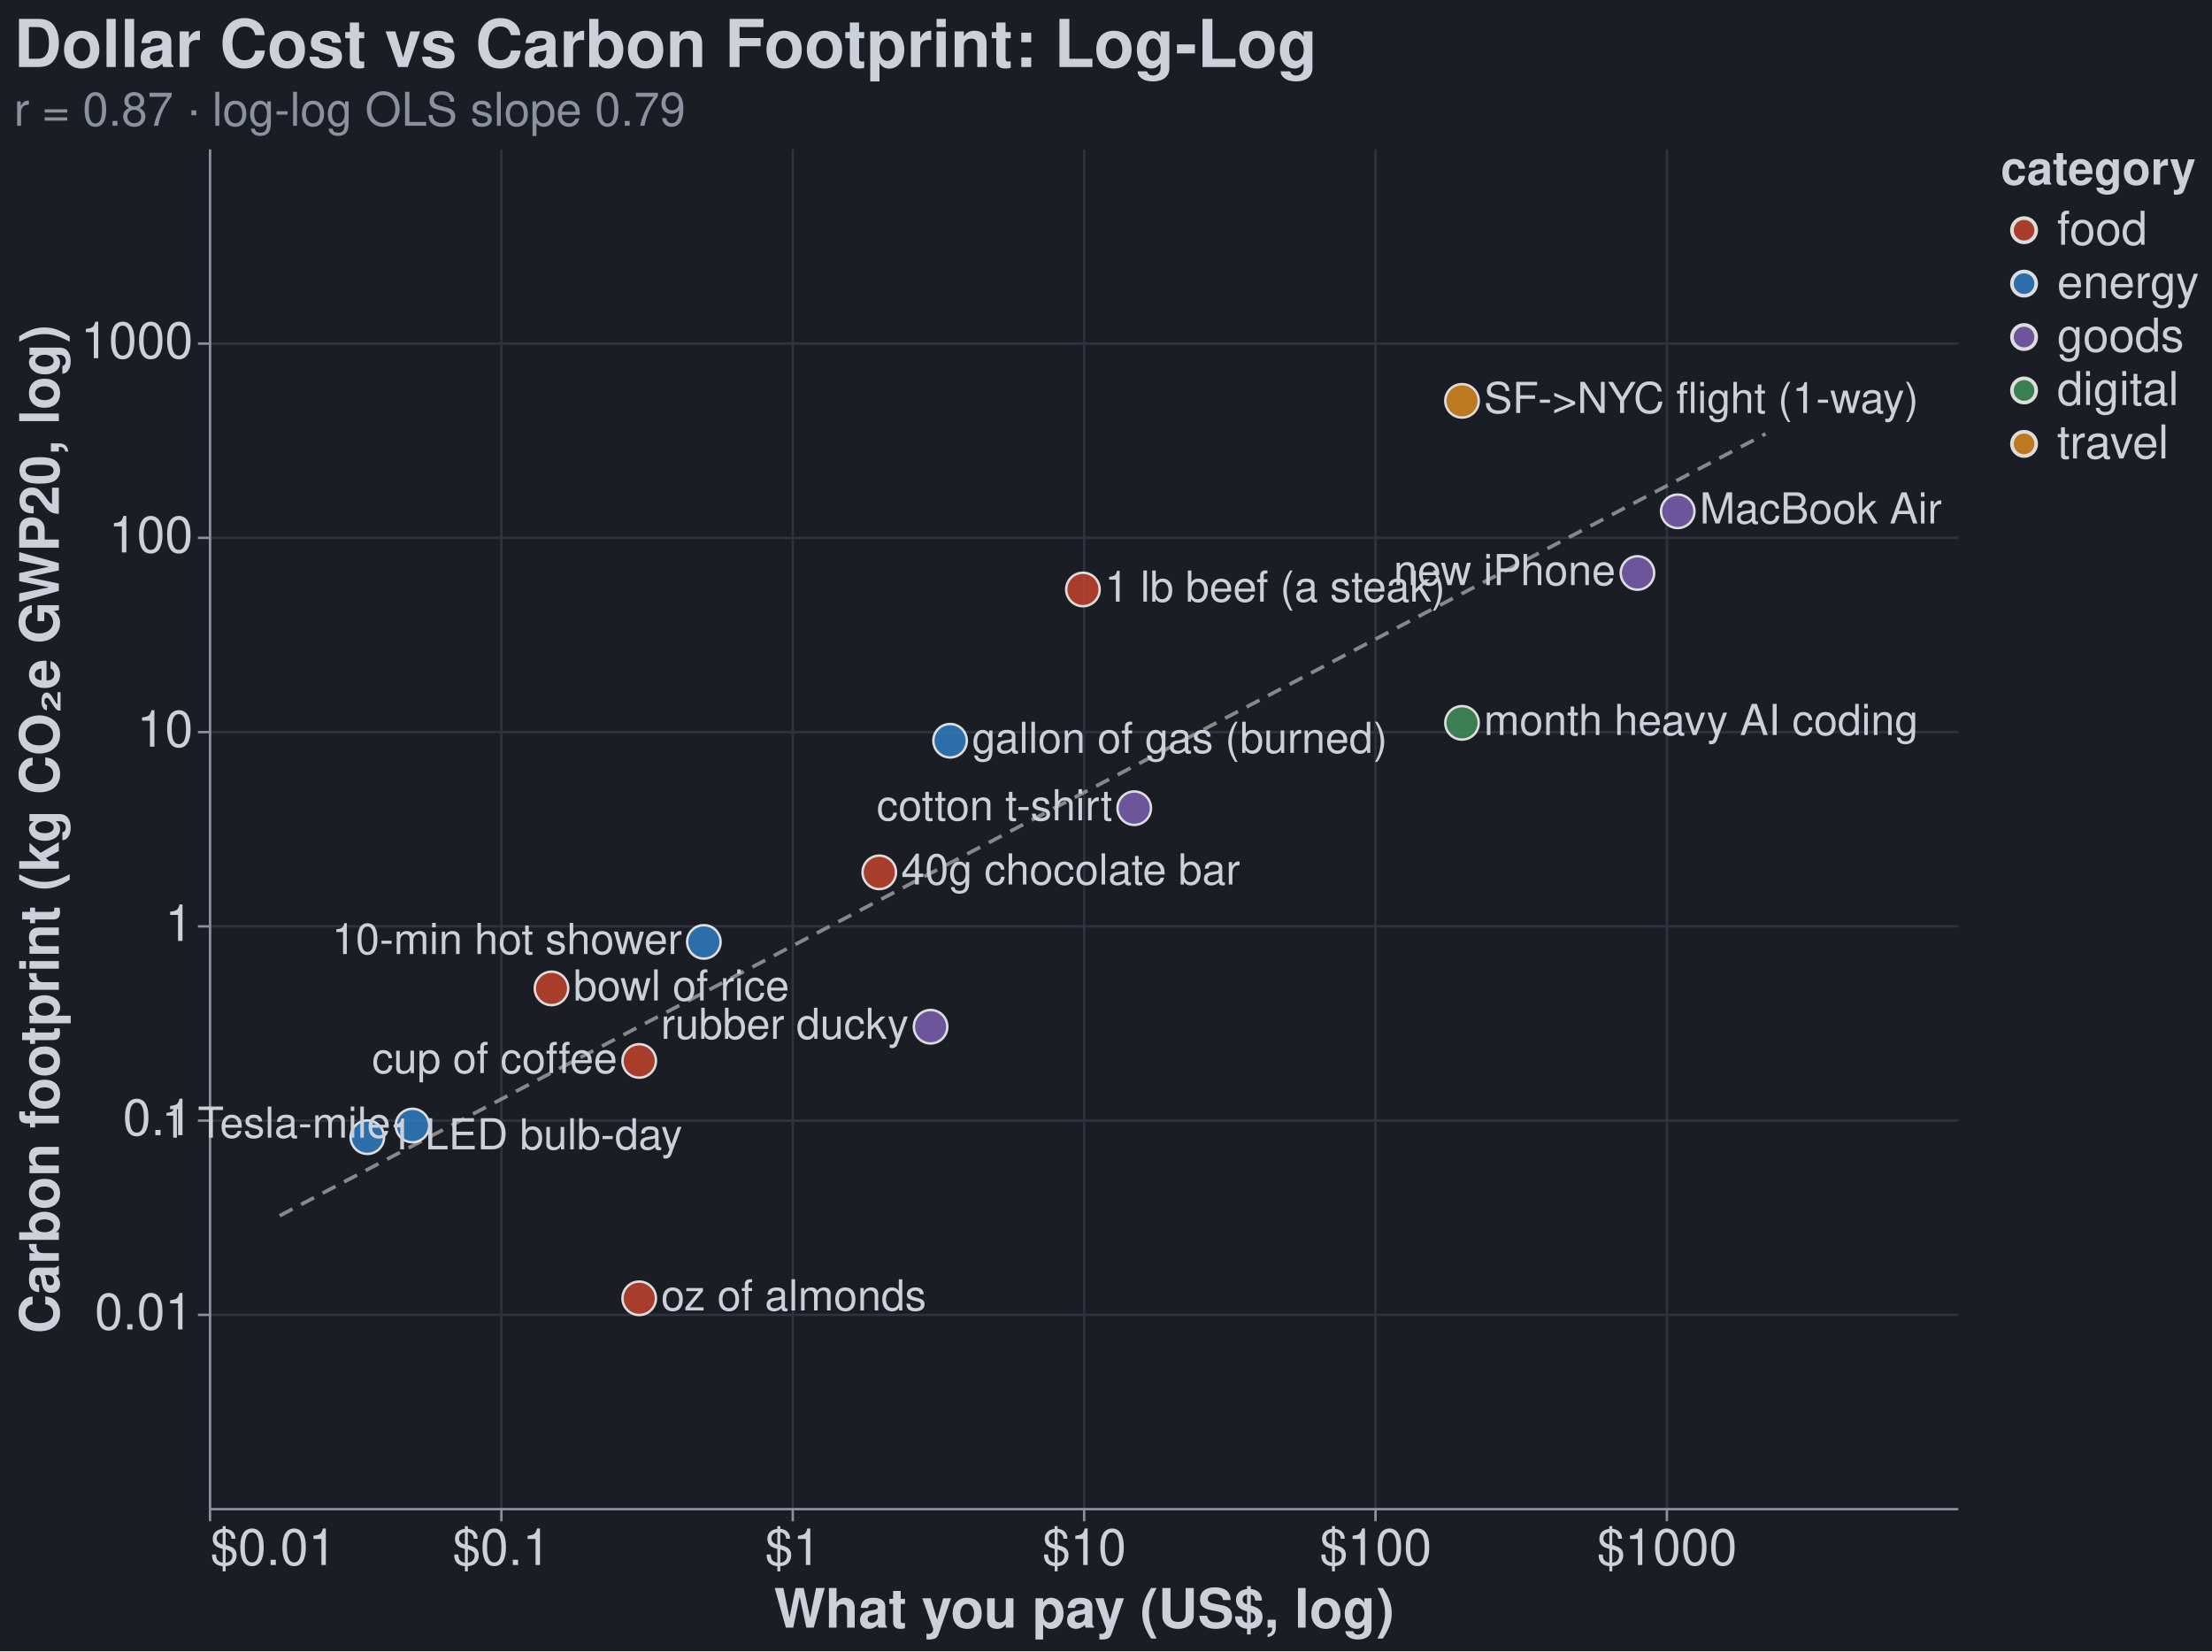
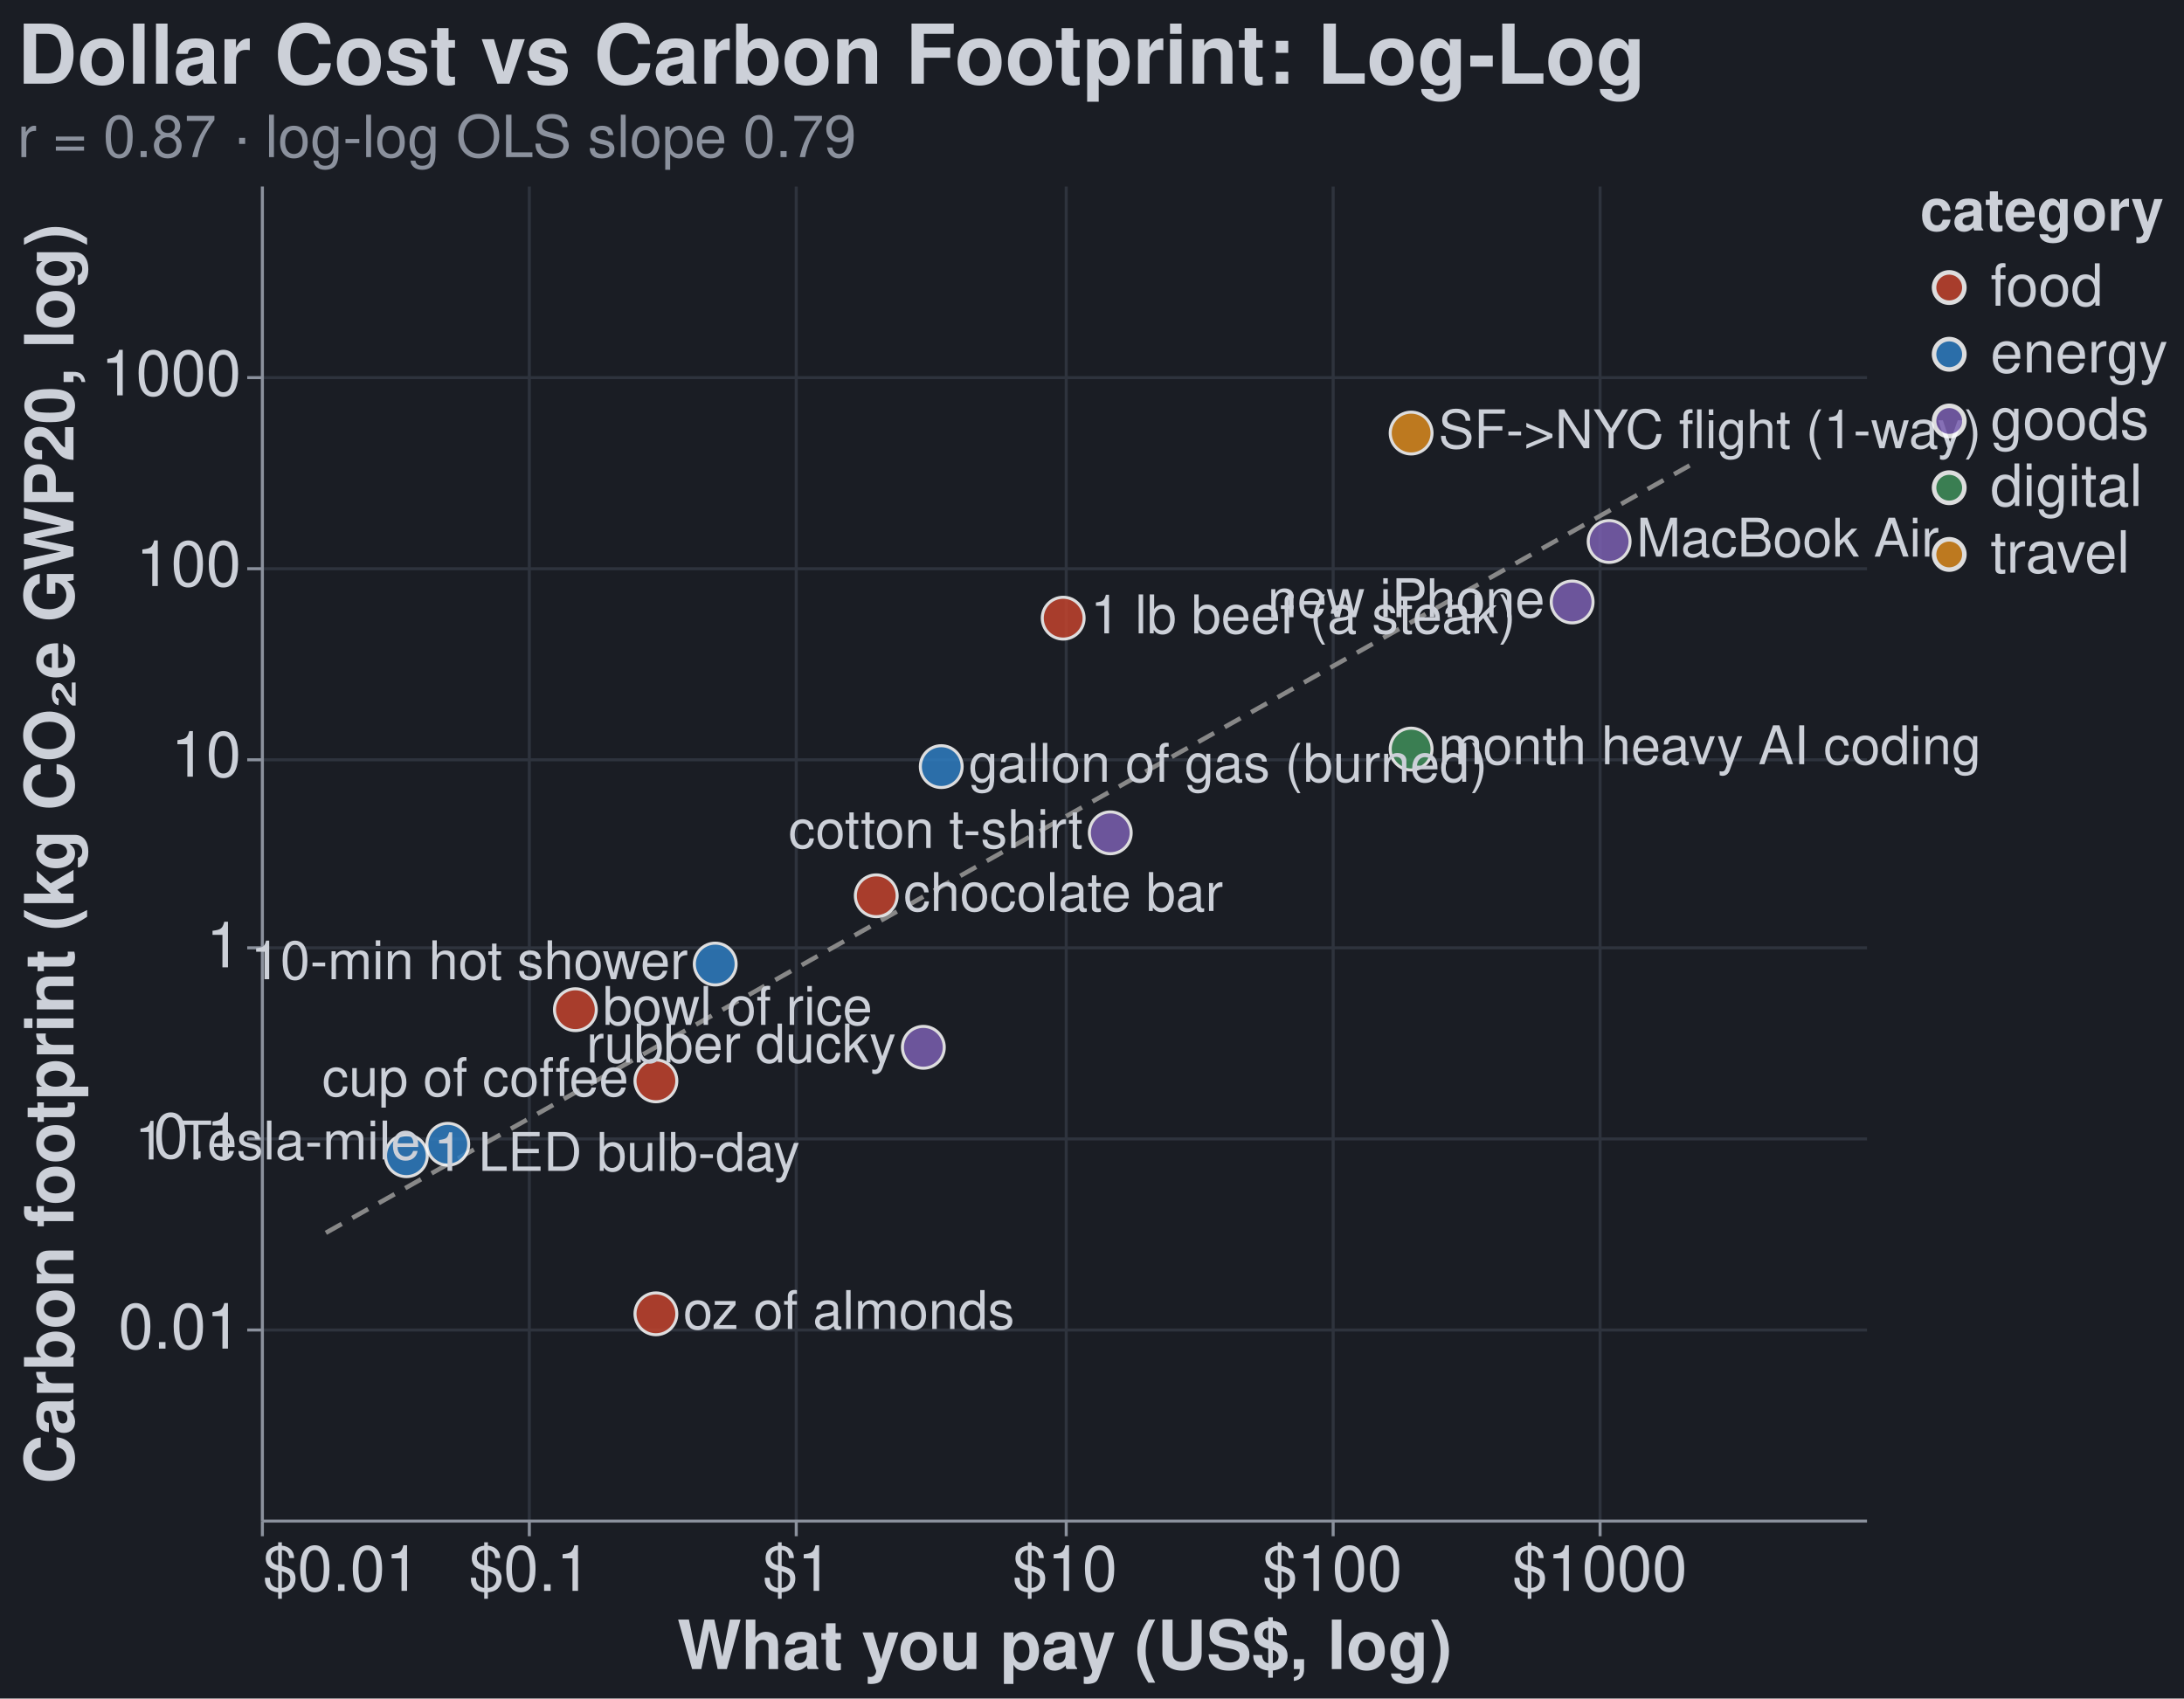
- <svg xmlns="http://www.w3.org/2000/svg" version="1.1" class="marks" width="911" height="680" viewBox="0 0 911 680">
-   <rect width="911" height="680" fill="#1a1d24" />
+ <svg xmlns="http://www.w3.org/2000/svg" version="1.1" class="marks" width="720" height="560" viewBox="0 0 720 560">
+   <rect width="720" height="560" fill="#1a1d24" />
  <g fill="none" stroke-miterlimit="10" transform="translate(86,61)">
    <g class="mark-group role-frame root" role="graphics-object" aria-roledescription="group mark container">
      <g transform="translate(0,0)">
-         <path class="background" aria-hidden="true" d="M0,0h720v560h-720Z" />
+         <path class="background" aria-hidden="true" d="M0,0h529v440h-529Z" />
        <g>
          <g class="mark-group role-axis" aria-hidden="true">
-             <g transform="translate(0.5,560.5)">
+             <g transform="translate(0.5,440.5)">
              <path class="background" aria-hidden="true" d="M0,0h0v0h0Z" pointer-events="none" />
              <g>
                <g class="mark-rule role-axis-grid" pointer-events="none">
-                   <line transform="translate(0,-560)" x2="0" y2="560" stroke="#2e333d" stroke-width="1" opacity="1" />
-                   <line transform="translate(120,-560)" x2="0" y2="560" stroke="#2e333d" stroke-width="1" opacity="1" />
-                   <line transform="translate(240,-560)" x2="0" y2="560" stroke="#2e333d" stroke-width="1" opacity="1" />
-                   <line transform="translate(360,-560)" x2="0" y2="560" stroke="#2e333d" stroke-width="1" opacity="1" />
-                   <line transform="translate(480,-560)" x2="0" y2="560" stroke="#2e333d" stroke-width="1" opacity="1" />
-                   <line transform="translate(600,-560)" x2="0" y2="560" stroke="#2e333d" stroke-width="1" opacity="1" />
+                   <line transform="translate(0,-440)" x2="0" y2="440" stroke="#2e333d" stroke-width="1" opacity="1" />
+                   <line transform="translate(88,-440)" x2="0" y2="440" stroke="#2e333d" stroke-width="1" opacity="1" />
+                   <line transform="translate(176,-440)" x2="0" y2="440" stroke="#2e333d" stroke-width="1" opacity="1" />
+                   <line transform="translate(265,-440)" x2="0" y2="440" stroke="#2e333d" stroke-width="1" opacity="1" />
+                   <line transform="translate(353,-440)" x2="0" y2="440" stroke="#2e333d" stroke-width="1" opacity="1" />
+                   <line transform="translate(441,-440)" x2="0" y2="440" stroke="#2e333d" stroke-width="1" opacity="1" />
                </g>
              </g>
              <path class="foreground" aria-hidden="true" d="" pointer-events="none" display="none" />
            </g>
          </g>
          <g class="mark-group role-axis" aria-hidden="true">
            <g transform="translate(0.5,0.5)">
              <path class="background" aria-hidden="true" d="M0,0h0v0h0Z" pointer-events="none" />
              <g>
                <g class="mark-rule role-axis-grid" pointer-events="none">
-                   <line transform="translate(0,480)" x2="720" y2="0" stroke="#2e333d" stroke-width="1" opacity="1" />
-                   <line transform="translate(0,400)" x2="720" y2="0" stroke="#2e333d" stroke-width="1" opacity="1" />
-                   <line transform="translate(0,320)" x2="720" y2="0" stroke="#2e333d" stroke-width="1" opacity="1" />
-                   <line transform="translate(0,240)" x2="720" y2="0" stroke="#2e333d" stroke-width="1" opacity="1" />
-                   <line transform="translate(0,160)" x2="720" y2="0" stroke="#2e333d" stroke-width="1" opacity="1" />
-                   <line transform="translate(0,80)" x2="720" y2="0" stroke="#2e333d" stroke-width="1" opacity="1" />
+                   <line transform="translate(0,377)" x2="529" y2="0" stroke="#2e333d" stroke-width="1" opacity="1" />
+                   <line transform="translate(0,314)" x2="529" y2="0" stroke="#2e333d" stroke-width="1" opacity="1" />
+                   <line transform="translate(0,251)" x2="529" y2="0" stroke="#2e333d" stroke-width="1" opacity="1" />
+                   <line transform="translate(0,189)" x2="529" y2="0" stroke="#2e333d" stroke-width="1" opacity="1" />
+                   <line transform="translate(0,126)" x2="529" y2="0" stroke="#2e333d" stroke-width="1" opacity="1" />
+                   <line transform="translate(0,63)" x2="529" y2="0" stroke="#2e333d" stroke-width="1" opacity="1" />
                </g>
              </g>
              <path class="foreground" aria-hidden="true" d="" pointer-events="none" display="none" />
            </g>
          </g>
          <g class="mark-group role-axis" role="graphics-symbol" aria-roledescription="axis" aria-label="X-axis titled 'What you pay  (US$, log)' for a log scale with values from $0.01 to $10000">
-             <g transform="translate(0.5,560.5)">
+             <g transform="translate(0.5,440.5)">
              <path class="background" aria-hidden="true" d="M0,0h0v0h0Z" pointer-events="none" />
              <g>
                <g class="mark-rule role-axis-tick" pointer-events="none">
                  <line transform="translate(0,0)" x2="0" y2="5" stroke="#8b919d" stroke-width="1" opacity="1" />
-                   <line transform="translate(120,0)" x2="0" y2="5" stroke="#8b919d" stroke-width="1" opacity="1" />
-                   <line transform="translate(240,0)" x2="0" y2="5" stroke="#8b919d" stroke-width="1" opacity="1" />
-                   <line transform="translate(360,0)" x2="0" y2="5" stroke="#8b919d" stroke-width="1" opacity="1" />
-                   <line transform="translate(480,0)" x2="0" y2="5" stroke="#8b919d" stroke-width="1" opacity="1" />
-                   <line transform="translate(600,0)" x2="0" y2="5" stroke="#8b919d" stroke-width="1" opacity="1" />
+                   <line transform="translate(88,0)" x2="0" y2="5" stroke="#8b919d" stroke-width="1" opacity="1" />
+                   <line transform="translate(176,0)" x2="0" y2="5" stroke="#8b919d" stroke-width="1" opacity="1" />
+                   <line transform="translate(265,0)" x2="0" y2="5" stroke="#8b919d" stroke-width="1" opacity="1" />
+                   <line transform="translate(353,0)" x2="0" y2="5" stroke="#8b919d" stroke-width="1" opacity="1" />
+                   <line transform="translate(441,0)" x2="0" y2="5" stroke="#8b919d" stroke-width="1" opacity="1" />
                </g>
                <g class="mark-text role-axis-label" pointer-events="none">
                  <text text-anchor="start" transform="translate(0,23)" font-family="system-ui, -apple-system, Segoe UI, Helvetica, Arial, sans-serif" font-size="20.8px" fill="#ccd0d8" opacity="1">$0.01</text>
-                   <text text-anchor="middle" transform="translate(120,23)" font-family="system-ui, -apple-system, Segoe UI, Helvetica, Arial, sans-serif" font-size="20.8px" fill="#ccd0d8" opacity="1">$0.1</text>
-                   <text text-anchor="middle" transform="translate(240,23)" font-family="system-ui, -apple-system, Segoe UI, Helvetica, Arial, sans-serif" font-size="20.8px" fill="#ccd0d8" opacity="1">$1</text>
-                   <text text-anchor="middle" transform="translate(360,23)" font-family="system-ui, -apple-system, Segoe UI, Helvetica, Arial, sans-serif" font-size="20.8px" fill="#ccd0d8" opacity="1">$10</text>
-                   <text text-anchor="middle" transform="translate(480,23)" font-family="system-ui, -apple-system, Segoe UI, Helvetica, Arial, sans-serif" font-size="20.8px" fill="#ccd0d8" opacity="1">$100</text>
-                   <text text-anchor="middle" transform="translate(600,23)" font-family="system-ui, -apple-system, Segoe UI, Helvetica, Arial, sans-serif" font-size="20.8px" fill="#ccd0d8" opacity="1">$1000</text>
+                   <text text-anchor="middle" transform="translate(88.16667,23)" font-family="system-ui, -apple-system, Segoe UI, Helvetica, Arial, sans-serif" font-size="20.8px" fill="#ccd0d8" opacity="1">$0.1</text>
+                   <text text-anchor="middle" transform="translate(176.3333,23)" font-family="system-ui, -apple-system, Segoe UI, Helvetica, Arial, sans-serif" font-size="20.8px" fill="#ccd0d8" opacity="1">$1</text>
+                   <text text-anchor="middle" transform="translate(264.5,23)" font-family="system-ui, -apple-system, Segoe UI, Helvetica, Arial, sans-serif" font-size="20.8px" fill="#ccd0d8" opacity="1">$10</text>
+                   <text text-anchor="middle" transform="translate(352.6667,23)" font-family="system-ui, -apple-system, Segoe UI, Helvetica, Arial, sans-serif" font-size="20.8px" fill="#ccd0d8" opacity="1">$100</text>
+                   <text text-anchor="middle" transform="translate(440.8333,23)" font-family="system-ui, -apple-system, Segoe UI, Helvetica, Arial, sans-serif" font-size="20.8px" fill="#ccd0d8" opacity="1">$1000</text>
                </g>
                <g class="mark-rule role-axis-domain" pointer-events="none">
-                   <line transform="translate(0,0)" x2="720" y2="0" stroke="#8b919d" stroke-width="1" opacity="1" />
+                   <line transform="translate(0,0)" x2="529" y2="0" stroke="#8b919d" stroke-width="1" opacity="1" />
                </g>
                <g class="mark-text role-axis-title" pointer-events="none">
-                   <text text-anchor="middle" transform="translate(360,48.8)" font-family="system-ui, -apple-system, Segoe UI, Helvetica, Arial, sans-serif" font-size="22.4px" font-weight="bold" fill="#ccd0d8" opacity="1">What you pay  (US$, log)</text>
+                   <text text-anchor="middle" transform="translate(264.5,48.8)" font-family="system-ui, -apple-system, Segoe UI, Helvetica, Arial, sans-serif" font-size="22.4px" font-weight="bold" fill="#ccd0d8" opacity="1">What you pay  (US$, log)</text>
                </g>
              </g>
              <path class="foreground" aria-hidden="true" d="" pointer-events="none" display="none" />
            </g>
          </g>
          <g class="mark-group role-axis" role="graphics-symbol" aria-roledescription="axis" aria-label="Y-axis titled 'Carbon footprint  (kg CO₂e GWP20, log)' for a log scale with values from 0.001 to 10000">
            <g transform="translate(0.5,0.5)">
              <path class="background" aria-hidden="true" d="M0,0h0v0h0Z" pointer-events="none" />
              <g>
                <g class="mark-rule role-axis-tick" pointer-events="none">
-                   <line transform="translate(0,480)" x2="-5" y2="0" stroke="#8b919d" stroke-width="1" opacity="1" />
-                   <line transform="translate(0,400)" x2="-5" y2="0" stroke="#8b919d" stroke-width="1" opacity="1" />
-                   <line transform="translate(0,320)" x2="-5" y2="0" stroke="#8b919d" stroke-width="1" opacity="1" />
-                   <line transform="translate(0,240)" x2="-5" y2="0" stroke="#8b919d" stroke-width="1" opacity="1" />
-                   <line transform="translate(0,160)" x2="-5" y2="0" stroke="#8b919d" stroke-width="1" opacity="1" />
-                   <line transform="translate(0,80)" x2="-5" y2="0" stroke="#8b919d" stroke-width="1" opacity="1" />
+                   <line transform="translate(0,377)" x2="-5" y2="0" stroke="#8b919d" stroke-width="1" opacity="1" />
+                   <line transform="translate(0,314)" x2="-5" y2="0" stroke="#8b919d" stroke-width="1" opacity="1" />
+                   <line transform="translate(0,251)" x2="-5" y2="0" stroke="#8b919d" stroke-width="1" opacity="1" />
+                   <line transform="translate(0,189)" x2="-5" y2="0" stroke="#8b919d" stroke-width="1" opacity="1" />
+                   <line transform="translate(0,126)" x2="-5" y2="0" stroke="#8b919d" stroke-width="1" opacity="1" />
+                   <line transform="translate(0,63)" x2="-5" y2="0" stroke="#8b919d" stroke-width="1" opacity="1" />
                </g>
                <g class="mark-text role-axis-label" pointer-events="none">
-                   <text text-anchor="end" transform="translate(-7,486)" font-family="system-ui, -apple-system, Segoe UI, Helvetica, Arial, sans-serif" font-size="20.8px" fill="#ccd0d8" opacity="1">0.01</text>
-                   <text text-anchor="end" transform="translate(-7,406)" font-family="system-ui, -apple-system, Segoe UI, Helvetica, Arial, sans-serif" font-size="20.8px" fill="#ccd0d8" opacity="1">0.1</text>
-                   <text text-anchor="end" transform="translate(-7,326)" font-family="system-ui, -apple-system, Segoe UI, Helvetica, Arial, sans-serif" font-size="20.8px" fill="#ccd0d8" opacity="1">1</text>
-                   <text text-anchor="end" transform="translate(-7,246)" font-family="system-ui, -apple-system, Segoe UI, Helvetica, Arial, sans-serif" font-size="20.8px" fill="#ccd0d8" opacity="1">10</text>
-                   <text text-anchor="end" transform="translate(-7,166)" font-family="system-ui, -apple-system, Segoe UI, Helvetica, Arial, sans-serif" font-size="20.8px" fill="#ccd0d8" opacity="1">100</text>
-                   <text text-anchor="end" transform="translate(-7,86)" font-family="system-ui, -apple-system, Segoe UI, Helvetica, Arial, sans-serif" font-size="20.8px" fill="#ccd0d8" opacity="1">1000</text>
+                   <text text-anchor="end" transform="translate(-7,383.1429)" font-family="system-ui, -apple-system, Segoe UI, Helvetica, Arial, sans-serif" font-size="20.8px" fill="#ccd0d8" opacity="1">0.01</text>
+                   <text text-anchor="end" transform="translate(-7,320.2857)" font-family="system-ui, -apple-system, Segoe UI, Helvetica, Arial, sans-serif" font-size="20.8px" fill="#ccd0d8" opacity="1">0.1</text>
+                   <text text-anchor="end" transform="translate(-7,257.4286)" font-family="system-ui, -apple-system, Segoe UI, Helvetica, Arial, sans-serif" font-size="20.8px" fill="#ccd0d8" opacity="1">1</text>
+                   <text text-anchor="end" transform="translate(-7,194.5714)" font-family="system-ui, -apple-system, Segoe UI, Helvetica, Arial, sans-serif" font-size="20.8px" fill="#ccd0d8" opacity="1">10</text>
+                   <text text-anchor="end" transform="translate(-7,131.7143)" font-family="system-ui, -apple-system, Segoe UI, Helvetica, Arial, sans-serif" font-size="20.8px" fill="#ccd0d8" opacity="1">100</text>
+                   <text text-anchor="end" transform="translate(-7,68.85714)" font-family="system-ui, -apple-system, Segoe UI, Helvetica, Arial, sans-serif" font-size="20.8px" fill="#ccd0d8" opacity="1">1000</text>
                </g>
                <g class="mark-rule role-axis-domain" pointer-events="none">
-                   <line transform="translate(0,560)" x2="0" y2="-560" stroke="#8b919d" stroke-width="1" opacity="1" />
+                   <line transform="translate(0,440)" x2="0" y2="-440" stroke="#8b919d" stroke-width="1" opacity="1" />
                </g>
                <g class="mark-text role-axis-title" pointer-events="none">
-                   <text text-anchor="middle" transform="translate(-57.27187,280) rotate(-90) translate(0,-5)" font-family="system-ui, -apple-system, Segoe UI, Helvetica, Arial, sans-serif" font-size="22.4px" font-weight="bold" fill="#ccd0d8" opacity="1">Carbon footprint  (kg CO₂e GWP20, log)</text>
+                   <text text-anchor="middle" transform="translate(-57.27187,220) rotate(-90) translate(0,-5)" font-family="system-ui, -apple-system, Segoe UI, Helvetica, Arial, sans-serif" font-size="22.4px" font-weight="bold" fill="#ccd0d8" opacity="1">Carbon footprint  (kg CO₂e GWP20, log)</text>
                </g>
              </g>
              <path class="foreground" aria-hidden="true" d="" pointer-events="none" display="none" />
            </g>
          </g>
          <g class="mark-line role-mark layer_0_marks" role="graphics-object" aria-roledescription="line mark container">
-             <path aria-label="x: 0.0175; y: 0.0319153361876" role="graphics-symbol" aria-roledescription="line mark" d="M29.165,439.68L641.091,117.688" stroke="#888" stroke-width="1.5" stroke-dasharray="6,4" />
+             <path aria-label="x: 0.0175; y: 0.0319153361876" role="graphics-symbol" aria-roledescription="line mark" d="M21.428,345.463L471.024,92.469" stroke="#888" stroke-width="1.5" stroke-dasharray="6,4" />
          </g>
          <g class="mark-symbol role-mark layer_1_marks" role="graphics-object" aria-roledescription="symbol mark container">
-             <path aria-label="What you pay  (US$, log): $0.035; Carbon footprint  (kg CO₂e GWP20, log): 0.081; cat: energy" role="graphics-symbol" aria-roledescription="circle" transform="translate(65.28817,407.3212)" d="M6.892,0A6.892,6.892,0,1,1,-6.892,0A6.892,6.892,0,1,1,6.892,0" fill="#2e7dc1" stroke="white" stroke-width="1" opacity="0.85" />
-             <path aria-label="What you pay  (US$, log): $0.05; Carbon footprint  (kg CO₂e GWP20, log): 0.093; cat: energy" role="graphics-symbol" aria-roledescription="circle" transform="translate(83.8764,402.5214)" d="M6.892,0A6.892,6.892,0,1,1,-6.892,0A6.892,6.892,0,1,1,6.892,0" fill="#2e7dc1" stroke="white" stroke-width="1" opacity="0.85" />
-             <path aria-label="What you pay  (US$, log): $0.15; Carbon footprint  (kg CO₂e GWP20, log): 0.4725; cat: food" role="graphics-symbol" aria-roledescription="circle" transform="translate(141.131,346.0479)" d="M6.892,0A6.892,6.892,0,1,1,-6.892,0A6.892,6.892,0,1,1,6.892,0" fill="#c1432e" stroke="white" stroke-width="1" opacity="0.85" />
-             <path aria-label="What you pay  (US$, log): $0.3; Carbon footprint  (kg CO₂e GWP20, log): 0.012; cat: food" role="graphics-symbol" aria-roledescription="circle" transform="translate(177.2546,473.6655)" d="M6.892,0A6.892,6.892,0,1,1,-6.892,0A6.892,6.892,0,1,1,6.892,0" fill="#c1432e" stroke="white" stroke-width="1" opacity="0.85" />
-             <path aria-label="What you pay  (US$, log): $0.3; Carbon footprint  (kg CO₂e GWP20, log): 0.2; cat: food" role="graphics-symbol" aria-roledescription="circle" transform="translate(177.2546,375.9176)" d="M6.892,0A6.892,6.892,0,1,1,-6.892,0A6.892,6.892,0,1,1,6.892,0" fill="#c1432e" stroke="white" stroke-width="1" opacity="0.85" />
-             <path aria-label="What you pay  (US$, log): $0.5; Carbon footprint  (kg CO₂e GWP20, log): 0.82; cat: energy" role="graphics-symbol" aria-roledescription="circle" transform="translate(203.8764,326.8949)" d="M6.892,0A6.892,6.892,0,1,1,-6.892,0A6.892,6.892,0,1,1,6.892,0" fill="#2e7dc1" stroke="white" stroke-width="1" opacity="0.85" />
-             <path aria-label="What you pay  (US$, log): $2; Carbon footprint  (kg CO₂e GWP20, log): 1.87; cat: food" role="graphics-symbol" aria-roledescription="circle" transform="translate(276.1236,298.2527)" d="M6.892,0A6.892,6.892,0,1,1,-6.892,0A6.892,6.892,0,1,1,6.892,0" fill="#c1432e" stroke="white" stroke-width="1" opacity="0.85" />
-             <path aria-label="What you pay  (US$, log): $3; Carbon footprint  (kg CO₂e GWP20, log): 0.3; cat: goods" role="graphics-symbol" aria-roledescription="circle" transform="translate(297.2546,361.8303)" d="M6.892,0A6.892,6.892,0,1,1,-6.892,0A6.892,6.892,0,1,1,6.892,0" fill="#7a5fb0" stroke="white" stroke-width="1" opacity="0.85" />
-             <path aria-label="What you pay  (US$, log): $3.5; Carbon footprint  (kg CO₂e GWP20, log): 8.9; cat: energy" role="graphics-symbol" aria-roledescription="circle" transform="translate(305.2882,244.0488)" d="M6.892,0A6.892,6.892,0,1,1,-6.892,0A6.892,6.892,0,1,1,6.892,0" fill="#2e7dc1" stroke="white" stroke-width="1" opacity="0.85" />
-             <path aria-label="What you pay  (US$, log): $10; Carbon footprint  (kg CO₂e GWP20, log): 53.46; cat: food" role="graphics-symbol" aria-roledescription="circle" transform="translate(360,181.7577)" d="M6.892,0A6.892,6.892,0,1,1,-6.892,0A6.892,6.892,0,1,1,6.892,0" fill="#c1432e" stroke="white" stroke-width="1" opacity="0.85" />
-             <path aria-label="What you pay  (US$, log): $15; Carbon footprint  (kg CO₂e GWP20, log): 4; cat: goods" role="graphics-symbol" aria-roledescription="circle" transform="translate(381.131,271.8352)" d="M6.892,0A6.892,6.892,0,1,1,-6.892,0A6.892,6.892,0,1,1,6.892,0" fill="#7a5fb0" stroke="white" stroke-width="1" opacity="0.85" />
-             <path aria-label="What you pay  (US$, log): $800; Carbon footprint  (kg CO₂e GWP20, log): 65; cat: goods" role="graphics-symbol" aria-roledescription="circle" transform="translate(588.3708,174.9669)" d="M6.892,0A6.892,6.892,0,1,1,-6.892,0A6.892,6.892,0,1,1,6.892,0" fill="#7a5fb0" stroke="white" stroke-width="1" opacity="0.85" />
-             <path aria-label="What you pay  (US$, log): $200; Carbon footprint  (kg CO₂e GWP20, log): 11; cat: digital" role="graphics-symbol" aria-roledescription="circle" transform="translate(516.1236,236.6886)" d="M6.892,0A6.892,6.892,0,1,1,-6.892,0A6.892,6.892,0,1,1,6.892,0" fill="#3f8f5b" stroke="white" stroke-width="1" opacity="0.85" />
-             <path aria-label="What you pay  (US$, log): $200; Carbon footprint  (kg CO₂e GWP20, log): 500; cat: travel" role="graphics-symbol" aria-roledescription="circle" transform="translate(516.1236,104.0824)" d="M6.892,0A6.892,6.892,0,1,1,-6.892,0A6.892,6.892,0,1,1,6.892,0" fill="#d98a1f" stroke="white" stroke-width="1" opacity="0.85" />
-             <path aria-label="What you pay  (US$, log): $1100; Carbon footprint  (kg CO₂e GWP20, log): 135; cat: goods" role="graphics-symbol" aria-roledescription="circle" transform="translate(604.9671,149.5733)" d="M6.892,0A6.892,6.892,0,1,1,-6.892,0A6.892,6.892,0,1,1,6.892,0" fill="#7a5fb0" stroke="white" stroke-width="1" opacity="0.85" />
+             <path aria-label="What you pay  (US$, log): $0.035; Carbon footprint  (kg CO₂e GWP20, log): 0.081; cat: energy" role="graphics-symbol" aria-roledescription="circle" transform="translate(47.96867,320.0381)" d="M6.892,0A6.892,6.892,0,1,1,-6.892,0A6.892,6.892,0,1,1,6.892,0" fill="#2e7dc1" stroke="white" stroke-width="1" opacity="0.85" />
+             <path aria-label="What you pay  (US$, log): $0.05; Carbon footprint  (kg CO₂e GWP20, log): 0.093; cat: energy" role="graphics-symbol" aria-roledescription="circle" transform="translate(61.62586,316.2668)" d="M6.892,0A6.892,6.892,0,1,1,-6.892,0A6.892,6.892,0,1,1,6.892,0" fill="#2e7dc1" stroke="white" stroke-width="1" opacity="0.85" />
+             <path aria-label="What you pay  (US$, log): $0.15; Carbon footprint  (kg CO₂e GWP20, log): 0.4725; cat: food" role="graphics-symbol" aria-roledescription="circle" transform="translate(103.692,271.8947)" d="M6.892,0A6.892,6.892,0,1,1,-6.892,0A6.892,6.892,0,1,1,6.892,0" fill="#c1432e" stroke="white" stroke-width="1" opacity="0.85" />
+             <path aria-label="What you pay  (US$, log): $0.3; Carbon footprint  (kg CO₂e GWP20, log): 0.012; cat: food" role="graphics-symbol" aria-roledescription="circle" transform="translate(130.2329,372.1658)" d="M6.892,0A6.892,6.892,0,1,1,-6.892,0A6.892,6.892,0,1,1,6.892,0" fill="#c1432e" stroke="white" stroke-width="1" opacity="0.85" />
+             <path aria-label="What you pay  (US$, log): $0.3; Carbon footprint  (kg CO₂e GWP20, log): 0.2; cat: food" role="graphics-symbol" aria-roledescription="circle" transform="translate(130.2329,295.3638)" d="M6.892,0A6.892,6.892,0,1,1,-6.892,0A6.892,6.892,0,1,1,6.892,0" fill="#c1432e" stroke="white" stroke-width="1" opacity="0.85" />
+             <path aria-label="What you pay  (US$, log): $0.5; Carbon footprint  (kg CO₂e GWP20, log): 0.82; cat: energy" role="graphics-symbol" aria-roledescription="circle" transform="translate(149.7925,256.846)" d="M6.892,0A6.892,6.892,0,1,1,-6.892,0A6.892,6.892,0,1,1,6.892,0" fill="#2e7dc1" stroke="white" stroke-width="1" opacity="0.85" />
+             <path aria-label="What you pay  (US$, log): $2; Carbon footprint  (kg CO₂e GWP20, log): 1.87; cat: food" role="graphics-symbol" aria-roledescription="circle" transform="translate(202.8741,234.3414)" d="M6.892,0A6.892,6.892,0,1,1,-6.892,0A6.892,6.892,0,1,1,6.892,0" fill="#c1432e" stroke="white" stroke-width="1" opacity="0.85" />
+             <path aria-label="What you pay  (US$, log): $3; Carbon footprint  (kg CO₂e GWP20, log): 0.3; cat: goods" role="graphics-symbol" aria-roledescription="circle" transform="translate(218.3995,284.2952)" d="M6.892,0A6.892,6.892,0,1,1,-6.892,0A6.892,6.892,0,1,1,6.892,0" fill="#7a5fb0" stroke="white" stroke-width="1" opacity="0.85" />
+             <path aria-label="What you pay  (US$, log): $3.5; Carbon footprint  (kg CO₂e GWP20, log): 8.9; cat: energy" role="graphics-symbol" aria-roledescription="circle" transform="translate(224.302,191.7526)" d="M6.892,0A6.892,6.892,0,1,1,-6.892,0A6.892,6.892,0,1,1,6.892,0" fill="#2e7dc1" stroke="white" stroke-width="1" opacity="0.85" />
+             <path aria-label="What you pay  (US$, log): $10; Carbon footprint  (kg CO₂e GWP20, log): 53.46; cat: food" role="graphics-symbol" aria-roledescription="circle" transform="translate(264.5,142.8096)" d="M6.892,0A6.892,6.892,0,1,1,-6.892,0A6.892,6.892,0,1,1,6.892,0" fill="#c1432e" stroke="white" stroke-width="1" opacity="0.85" />
+             <path aria-label="What you pay  (US$, log): $15; Carbon footprint  (kg CO₂e GWP20, log): 4; cat: goods" role="graphics-symbol" aria-roledescription="circle" transform="translate(280.0254,213.5848)" d="M6.892,0A6.892,6.892,0,1,1,-6.892,0A6.892,6.892,0,1,1,6.892,0" fill="#7a5fb0" stroke="white" stroke-width="1" opacity="0.85" />
+             <path aria-label="What you pay  (US$, log): $800; Carbon footprint  (kg CO₂e GWP20, log): 65; cat: goods" role="graphics-symbol" aria-roledescription="circle" transform="translate(432.2891,137.474)" d="M6.892,0A6.892,6.892,0,1,1,-6.892,0A6.892,6.892,0,1,1,6.892,0" fill="#7a5fb0" stroke="white" stroke-width="1" opacity="0.85" />
+             <path aria-label="What you pay  (US$, log): $200; Carbon footprint  (kg CO₂e GWP20, log): 11; cat: digital" role="graphics-symbol" aria-roledescription="circle" transform="translate(379.2075,185.9696)" d="M6.892,0A6.892,6.892,0,1,1,-6.892,0A6.892,6.892,0,1,1,6.892,0" fill="#3f8f5b" stroke="white" stroke-width="1" opacity="0.85" />
+             <path aria-label="What you pay  (US$, log): $200; Carbon footprint  (kg CO₂e GWP20, log): 500; cat: travel" role="graphics-symbol" aria-roledescription="circle" transform="translate(379.2075,81.77903)" d="M6.892,0A6.892,6.892,0,1,1,-6.892,0A6.892,6.892,0,1,1,6.892,0" fill="#d98a1f" stroke="white" stroke-width="1" opacity="0.85" />
+             <path aria-label="What you pay  (US$, log): $1100; Carbon footprint  (kg CO₂e GWP20, log): 135; cat: goods" role="graphics-symbol" aria-roledescription="circle" transform="translate(444.4828,117.5219)" d="M6.892,0A6.892,6.892,0,1,1,-6.892,0A6.892,6.892,0,1,1,6.892,0" fill="#7a5fb0" stroke="white" stroke-width="1" opacity="0.85" />
          </g>
          <g class="mark-text role-mark layer_2_marks" role="graphics-object" aria-roledescription="text mark container">
-             <text aria-label="What you pay  (US$, log): $0.035; Carbon footprint  (kg CO₂e GWP20, log): 0.081; name: 1 LED bulb-day" role="graphics-symbol" aria-roledescription="text mark" text-anchor="start" transform="translate(74.28817,412.3212)" font-family="system-ui, -apple-system, Segoe UI, Helvetica, Arial, sans-serif" font-size="17.6px" fill="#ccd0d8">1 LED bulb-day</text>
-             <text aria-label="What you pay  (US$, log): $0.15; Carbon footprint  (kg CO₂e GWP20, log): 0.4725; name: bowl of rice" role="graphics-symbol" aria-roledescription="text mark" text-anchor="start" transform="translate(150.131,351.0479)" font-family="system-ui, -apple-system, Segoe UI, Helvetica, Arial, sans-serif" font-size="17.6px" fill="#ccd0d8">bowl of rice</text>
-             <text aria-label="What you pay  (US$, log): $0.3; Carbon footprint  (kg CO₂e GWP20, log): 0.012; name: oz of almonds" role="graphics-symbol" aria-roledescription="text mark" text-anchor="start" transform="translate(186.2546,478.6655)" font-family="system-ui, -apple-system, Segoe UI, Helvetica, Arial, sans-serif" font-size="17.6px" fill="#ccd0d8">oz of almonds</text>
-             <text aria-label="What you pay  (US$, log): $2; Carbon footprint  (kg CO₂e GWP20, log): 1.87; name: 40g chocolate bar" role="graphics-symbol" aria-roledescription="text mark" text-anchor="start" transform="translate(285.1236,303.2527)" font-family="system-ui, -apple-system, Segoe UI, Helvetica, Arial, sans-serif" font-size="17.6px" fill="#ccd0d8">40g chocolate bar</text>
-             <text aria-label="What you pay  (US$, log): $3.5; Carbon footprint  (kg CO₂e GWP20, log): 8.9; name: gallon of gas (burned)" role="graphics-symbol" aria-roledescription="text mark" text-anchor="start" transform="translate(314.2882,249.0488)" font-family="system-ui, -apple-system, Segoe UI, Helvetica, Arial, sans-serif" font-size="17.6px" fill="#ccd0d8">gallon of gas (burned)</text>
-             <text aria-label="What you pay  (US$, log): $10; Carbon footprint  (kg CO₂e GWP20, log): 53.46; name: 1 lb beef (a steak)" role="graphics-symbol" aria-roledescription="text mark" text-anchor="start" transform="translate(369,186.7577)" font-family="system-ui, -apple-system, Segoe UI, Helvetica, Arial, sans-serif" font-size="17.6px" fill="#ccd0d8">1 lb beef (a steak)</text>
-             <text aria-label="What you pay  (US$, log): $200; Carbon footprint  (kg CO₂e GWP20, log): 11; name: month heavy AI coding" role="graphics-symbol" aria-roledescription="text mark" text-anchor="start" transform="translate(525.1236,241.6886)" font-family="system-ui, -apple-system, Segoe UI, Helvetica, Arial, sans-serif" font-size="17.6px" fill="#ccd0d8">month heavy AI coding</text>
-             <text aria-label="What you pay  (US$, log): $200; Carbon footprint  (kg CO₂e GWP20, log): 500; name: SF-&gt;NYC flight (1-way)" role="graphics-symbol" aria-roledescription="text mark" text-anchor="start" transform="translate(525.1236,109.0824)" font-family="system-ui, -apple-system, Segoe UI, Helvetica, Arial, sans-serif" font-size="17.6px" fill="#ccd0d8">SF-&gt;NYC flight (1-way)</text>
-             <text aria-label="What you pay  (US$, log): $1100; Carbon footprint  (kg CO₂e GWP20, log): 135; name: MacBook Air" role="graphics-symbol" aria-roledescription="text mark" text-anchor="start" transform="translate(613.9671,154.5733)" font-family="system-ui, -apple-system, Segoe UI, Helvetica, Arial, sans-serif" font-size="17.6px" fill="#ccd0d8">MacBook Air</text>
+             <text aria-label="What you pay  (US$, log): $0.035; Carbon footprint  (kg CO₂e GWP20, log): 0.081; name: 1 LED bulb-day" role="graphics-symbol" aria-roledescription="text mark" text-anchor="start" transform="translate(56.96867,325.0381)" font-family="system-ui, -apple-system, Segoe UI, Helvetica, Arial, sans-serif" font-size="17.6px" fill="#ccd0d8">1 LED bulb-day</text>
+             <text aria-label="What you pay  (US$, log): $0.15; Carbon footprint  (kg CO₂e GWP20, log): 0.4725; name: bowl of rice" role="graphics-symbol" aria-roledescription="text mark" text-anchor="start" transform="translate(112.692,276.8947)" font-family="system-ui, -apple-system, Segoe UI, Helvetica, Arial, sans-serif" font-size="17.6px" fill="#ccd0d8">bowl of rice</text>
+             <text aria-label="What you pay  (US$, log): $0.3; Carbon footprint  (kg CO₂e GWP20, log): 0.012; name: oz of almonds" role="graphics-symbol" aria-roledescription="text mark" text-anchor="start" transform="translate(139.2329,377.1658)" font-family="system-ui, -apple-system, Segoe UI, Helvetica, Arial, sans-serif" font-size="17.6px" fill="#ccd0d8">oz of almonds</text>
+             <text aria-label="What you pay  (US$, log): $2; Carbon footprint  (kg CO₂e GWP20, log): 1.87; name: chocolate bar" role="graphics-symbol" aria-roledescription="text mark" text-anchor="start" transform="translate(211.8741,239.3414)" font-family="system-ui, -apple-system, Segoe UI, Helvetica, Arial, sans-serif" font-size="17.6px" fill="#ccd0d8">chocolate bar</text>
+             <text aria-label="What you pay  (US$, log): $3.5; Carbon footprint  (kg CO₂e GWP20, log): 8.9; name: gallon of gas (burned)" role="graphics-symbol" aria-roledescription="text mark" text-anchor="start" transform="translate(233.302,196.7526)" font-family="system-ui, -apple-system, Segoe UI, Helvetica, Arial, sans-serif" font-size="17.6px" fill="#ccd0d8">gallon of gas (burned)</text>
+             <text aria-label="What you pay  (US$, log): $10; Carbon footprint  (kg CO₂e GWP20, log): 53.46; name: 1 lb beef (a steak)" role="graphics-symbol" aria-roledescription="text mark" text-anchor="start" transform="translate(273.5,147.8096)" font-family="system-ui, -apple-system, Segoe UI, Helvetica, Arial, sans-serif" font-size="17.6px" fill="#ccd0d8">1 lb beef (a steak)</text>
+             <text aria-label="What you pay  (US$, log): $200; Carbon footprint  (kg CO₂e GWP20, log): 11; name: month heavy AI coding" role="graphics-symbol" aria-roledescription="text mark" text-anchor="start" transform="translate(388.2075,190.9696)" font-family="system-ui, -apple-system, Segoe UI, Helvetica, Arial, sans-serif" font-size="17.6px" fill="#ccd0d8">month heavy AI coding</text>
+             <text aria-label="What you pay  (US$, log): $200; Carbon footprint  (kg CO₂e GWP20, log): 500; name: SF-&gt;NYC flight (1-way)" role="graphics-symbol" aria-roledescription="text mark" text-anchor="start" transform="translate(388.2075,86.77903)" font-family="system-ui, -apple-system, Segoe UI, Helvetica, Arial, sans-serif" font-size="17.6px" fill="#ccd0d8">SF-&gt;NYC flight (1-way)</text>
+             <text aria-label="What you pay  (US$, log): $1100; Carbon footprint  (kg CO₂e GWP20, log): 135; name: MacBook Air" role="graphics-symbol" aria-roledescription="text mark" text-anchor="start" transform="translate(453.4828,122.5219)" font-family="system-ui, -apple-system, Segoe UI, Helvetica, Arial, sans-serif" font-size="17.6px" fill="#ccd0d8">MacBook Air</text>
          </g>
          <g class="mark-text role-mark layer_3_marks" role="graphics-object" aria-roledescription="text mark container">
-             <text aria-label="What you pay  (US$, log): $0.05; Carbon footprint  (kg CO₂e GWP20, log): 0.093; name: 1 Tesla-mile" role="graphics-symbol" aria-roledescription="text mark" text-anchor="end" transform="translate(74.8764,407.5214)" font-family="system-ui, -apple-system, Segoe UI, Helvetica, Arial, sans-serif" font-size="17.6px" fill="#ccd0d8">1 Tesla-mile</text>
-             <text aria-label="What you pay  (US$, log): $0.3; Carbon footprint  (kg CO₂e GWP20, log): 0.2; name: cup of coffee" role="graphics-symbol" aria-roledescription="text mark" text-anchor="end" transform="translate(168.2546,380.9176)" font-family="system-ui, -apple-system, Segoe UI, Helvetica, Arial, sans-serif" font-size="17.6px" fill="#ccd0d8">cup of coffee</text>
-             <text aria-label="What you pay  (US$, log): $0.5; Carbon footprint  (kg CO₂e GWP20, log): 0.82; name: 10-min hot shower" role="graphics-symbol" aria-roledescription="text mark" text-anchor="end" transform="translate(194.8764,331.8949)" font-family="system-ui, -apple-system, Segoe UI, Helvetica, Arial, sans-serif" font-size="17.6px" fill="#ccd0d8">10-min hot shower</text>
-             <text aria-label="What you pay  (US$, log): $3; Carbon footprint  (kg CO₂e GWP20, log): 0.3; name: rubber ducky" role="graphics-symbol" aria-roledescription="text mark" text-anchor="end" transform="translate(288.2546,366.8303)" font-family="system-ui, -apple-system, Segoe UI, Helvetica, Arial, sans-serif" font-size="17.6px" fill="#ccd0d8">rubber ducky</text>
-             <text aria-label="What you pay  (US$, log): $15; Carbon footprint  (kg CO₂e GWP20, log): 4; name: cotton t-shirt" role="graphics-symbol" aria-roledescription="text mark" text-anchor="end" transform="translate(372.131,276.8352)" font-family="system-ui, -apple-system, Segoe UI, Helvetica, Arial, sans-serif" font-size="17.6px" fill="#ccd0d8">cotton t-shirt</text>
-             <text aria-label="What you pay  (US$, log): $800; Carbon footprint  (kg CO₂e GWP20, log): 65; name: new iPhone" role="graphics-symbol" aria-roledescription="text mark" text-anchor="end" transform="translate(579.3708,179.9669)" font-family="system-ui, -apple-system, Segoe UI, Helvetica, Arial, sans-serif" font-size="17.6px" fill="#ccd0d8">new iPhone</text>
+             <text aria-label="What you pay  (US$, log): $0.05; Carbon footprint  (kg CO₂e GWP20, log): 0.093; name: 1 Tesla-mile" role="graphics-symbol" aria-roledescription="text mark" text-anchor="end" transform="translate(52.62586,321.2668)" font-family="system-ui, -apple-system, Segoe UI, Helvetica, Arial, sans-serif" font-size="17.6px" fill="#ccd0d8">1 Tesla-mile</text>
+             <text aria-label="What you pay  (US$, log): $0.3; Carbon footprint  (kg CO₂e GWP20, log): 0.2; name: cup of coffee" role="graphics-symbol" aria-roledescription="text mark" text-anchor="end" transform="translate(121.2329,300.3638)" font-family="system-ui, -apple-system, Segoe UI, Helvetica, Arial, sans-serif" font-size="17.6px" fill="#ccd0d8">cup of coffee</text>
+             <text aria-label="What you pay  (US$, log): $0.5; Carbon footprint  (kg CO₂e GWP20, log): 0.82; name: 10-min hot shower" role="graphics-symbol" aria-roledescription="text mark" text-anchor="end" transform="translate(140.7925,261.846)" font-family="system-ui, -apple-system, Segoe UI, Helvetica, Arial, sans-serif" font-size="17.6px" fill="#ccd0d8">10-min hot shower</text>
+             <text aria-label="What you pay  (US$, log): $3; Carbon footprint  (kg CO₂e GWP20, log): 0.3; name: rubber ducky" role="graphics-symbol" aria-roledescription="text mark" text-anchor="end" transform="translate(209.3995,289.2952)" font-family="system-ui, -apple-system, Segoe UI, Helvetica, Arial, sans-serif" font-size="17.6px" fill="#ccd0d8">rubber ducky</text>
+             <text aria-label="What you pay  (US$, log): $15; Carbon footprint  (kg CO₂e GWP20, log): 4; name: cotton t-shirt" role="graphics-symbol" aria-roledescription="text mark" text-anchor="end" transform="translate(271.0254,218.5848)" font-family="system-ui, -apple-system, Segoe UI, Helvetica, Arial, sans-serif" font-size="17.6px" fill="#ccd0d8">cotton t-shirt</text>
+             <text aria-label="What you pay  (US$, log): $800; Carbon footprint  (kg CO₂e GWP20, log): 65; name: new iPhone" role="graphics-symbol" aria-roledescription="text mark" text-anchor="end" transform="translate(423.2891,142.474)" font-family="system-ui, -apple-system, Segoe UI, Helvetica, Arial, sans-serif" font-size="17.6px" fill="#ccd0d8">new iPhone</text>
          </g>
          <g class="mark-group role-legend" role="graphics-symbol" aria-roledescription="legend" aria-label="Symbol legend titled 'category' for fill color with 5 values: food, energy, goods, digital, travel">
-             <g transform="translate(738,0)">
+             <g transform="translate(547,0)">
              <path class="background" aria-hidden="true" d="M0,0h82v132h-82Z" pointer-events="none" />
              <g>
                <g class="mark-group role-legend-entry">
                  <g transform="translate(0,24.2)">
                    <path class="background" aria-hidden="true" d="M0,0h0v0h0Z" pointer-events="none" />
                    <g>
                      <g class="mark-group role-scope" role="graphics-object" aria-roledescription="group mark container">
                        <g transform="translate(0,0)">
                          <path class="background" aria-hidden="true" d="M0,0h81.906v19.8h-81.906Z" pointer-events="none" opacity="1" />
                          <g>
                            <g class="mark-symbol role-legend-symbol" pointer-events="none">
                              <path transform="translate(9.6,9.6)" d="M5,0A5,5,0,1,1,-5,0A5,5,0,1,1,5,0" fill="#c1432e" stroke="white" stroke-width="1.5" opacity="0.85" />
                            </g>
                            <g class="mark-text role-legend-label" pointer-events="none">
                              <text text-anchor="start" transform="translate(23.2,15.6)" font-family="system-ui, -apple-system, Segoe UI, Helvetica, Arial, sans-serif" font-size="19.2px" fill="#ccd0d8" opacity="1">food</text>
                            </g>
                          </g>
                          <path class="foreground" aria-hidden="true" d="" pointer-events="none" display="none" />
                        </g>
                        <g transform="translate(0,22)">
                          <path class="background" aria-hidden="true" d="M0,0h81.906v19.8h-81.906Z" pointer-events="none" opacity="1" />
                          <g>
                            <g class="mark-symbol role-legend-symbol" pointer-events="none">
                              <path transform="translate(9.6,9.6)" d="M5,0A5,5,0,1,1,-5,0A5,5,0,1,1,5,0" fill="#2e7dc1" stroke="white" stroke-width="1.5" opacity="0.85" />
                            </g>
                            <g class="mark-text role-legend-label" pointer-events="none">
                              <text text-anchor="start" transform="translate(23.2,15.6)" font-family="system-ui, -apple-system, Segoe UI, Helvetica, Arial, sans-serif" font-size="19.2px" fill="#ccd0d8" opacity="1">energy</text>
                            </g>
                          </g>
                          <path class="foreground" aria-hidden="true" d="" pointer-events="none" display="none" />
                        </g>
                        <g transform="translate(0,44)">
                          <path class="background" aria-hidden="true" d="M0,0h81.906v19.8h-81.906Z" pointer-events="none" opacity="1" />
                          <g>
                            <g class="mark-symbol role-legend-symbol" pointer-events="none">
                              <path transform="translate(9.6,9.6)" d="M5,0A5,5,0,1,1,-5,0A5,5,0,1,1,5,0" fill="#7a5fb0" stroke="white" stroke-width="1.5" opacity="0.85" />
                            </g>
                            <g class="mark-text role-legend-label" pointer-events="none">
                              <text text-anchor="start" transform="translate(23.2,15.6)" font-family="system-ui, -apple-system, Segoe UI, Helvetica, Arial, sans-serif" font-size="19.2px" fill="#ccd0d8" opacity="1">goods</text>
                            </g>
                          </g>
                          <path class="foreground" aria-hidden="true" d="" pointer-events="none" display="none" />
                        </g>
                        <g transform="translate(0,66)">
                          <path class="background" aria-hidden="true" d="M0,0h81.906v19.8h-81.906Z" pointer-events="none" opacity="1" />
                          <g>
                            <g class="mark-symbol role-legend-symbol" pointer-events="none">
                              <path transform="translate(9.6,9.6)" d="M5,0A5,5,0,1,1,-5,0A5,5,0,1,1,5,0" fill="#3f8f5b" stroke="white" stroke-width="1.5" opacity="0.85" />
                            </g>
                            <g class="mark-text role-legend-label" pointer-events="none">
                              <text text-anchor="start" transform="translate(23.2,15.6)" font-family="system-ui, -apple-system, Segoe UI, Helvetica, Arial, sans-serif" font-size="19.2px" fill="#ccd0d8" opacity="1">digital</text>
                            </g>
                          </g>
                          <path class="foreground" aria-hidden="true" d="" pointer-events="none" display="none" />
                        </g>
                        <g transform="translate(0,88)">
                          <path class="background" aria-hidden="true" d="M0,0h81.906v19.8h-81.906Z" pointer-events="none" opacity="1" />
                          <g>
                            <g class="mark-symbol role-legend-symbol" pointer-events="none">
                              <path transform="translate(9.6,9.6)" d="M5,0A5,5,0,1,1,-5,0A5,5,0,1,1,5,0" fill="#d98a1f" stroke="white" stroke-width="1.5" opacity="0.85" />
                            </g>
                            <g class="mark-text role-legend-label" pointer-events="none">
                              <text text-anchor="start" transform="translate(23.2,15.6)" font-family="system-ui, -apple-system, Segoe UI, Helvetica, Arial, sans-serif" font-size="19.2px" fill="#ccd0d8" opacity="1">travel</text>
                            </g>
                          </g>
                          <path class="foreground" aria-hidden="true" d="" pointer-events="none" display="none" />
                        </g>
                      </g>
                    </g>
                    <path class="foreground" aria-hidden="true" d="" pointer-events="none" display="none" />
                  </g>
                </g>
                <g class="mark-text role-legend-title" pointer-events="none">
                  <text text-anchor="start" transform="translate(0,15)" font-family="system-ui, -apple-system, Segoe UI, Helvetica, Arial, sans-serif" font-size="19.2px" font-weight="bold" fill="#ccd0d8" opacity="1">category</text>
                </g>
              </g>
              <path class="foreground" aria-hidden="true" d="" pointer-events="none" display="none" />
            </g>
          </g>
          <g class="mark-group role-title">
            <g transform="translate(-80.27187,-54.4)">
              <path class="background" aria-hidden="true" d="M0,0h0v0h0Z" pointer-events="none" />
              <g>
                <g class="mark-text role-title-text" role="graphics-symbol" aria-roledescription="title" aria-label="Title text 'Dollar Cost vs Carbon Footprint: Log-Log'" pointer-events="none">
                  <text text-anchor="start" transform="translate(0,21)" font-family="system-ui, -apple-system, Segoe UI, Helvetica, Arial, sans-serif" font-size="27.2px" font-weight="bold" fill="#ccd0d8" opacity="1">Dollar Cost vs Carbon Footprint: Log-Log</text>
                </g>
                <g class="mark-text role-title-subtitle" role="graphics-symbol" aria-roledescription="subtitle" aria-label="Subtitle text 'r = 0.87  ·  log-log OLS slope 0.79'" pointer-events="none">
                  <text text-anchor="start" transform="translate(0,45.2)" font-family="system-ui, -apple-system, Segoe UI, Helvetica, Arial, sans-serif" font-size="19.2px" fill="#8b919d" opacity="1">r = 0.87  ·  log-log OLS slope 0.79</text>
                </g>
              </g>
              <path class="foreground" aria-hidden="true" d="" pointer-events="none" display="none" />
            </g>
          </g>
        </g>
        <path class="foreground" aria-hidden="true" d="" display="none" />
      </g>
    </g>
  </g>
</svg>
